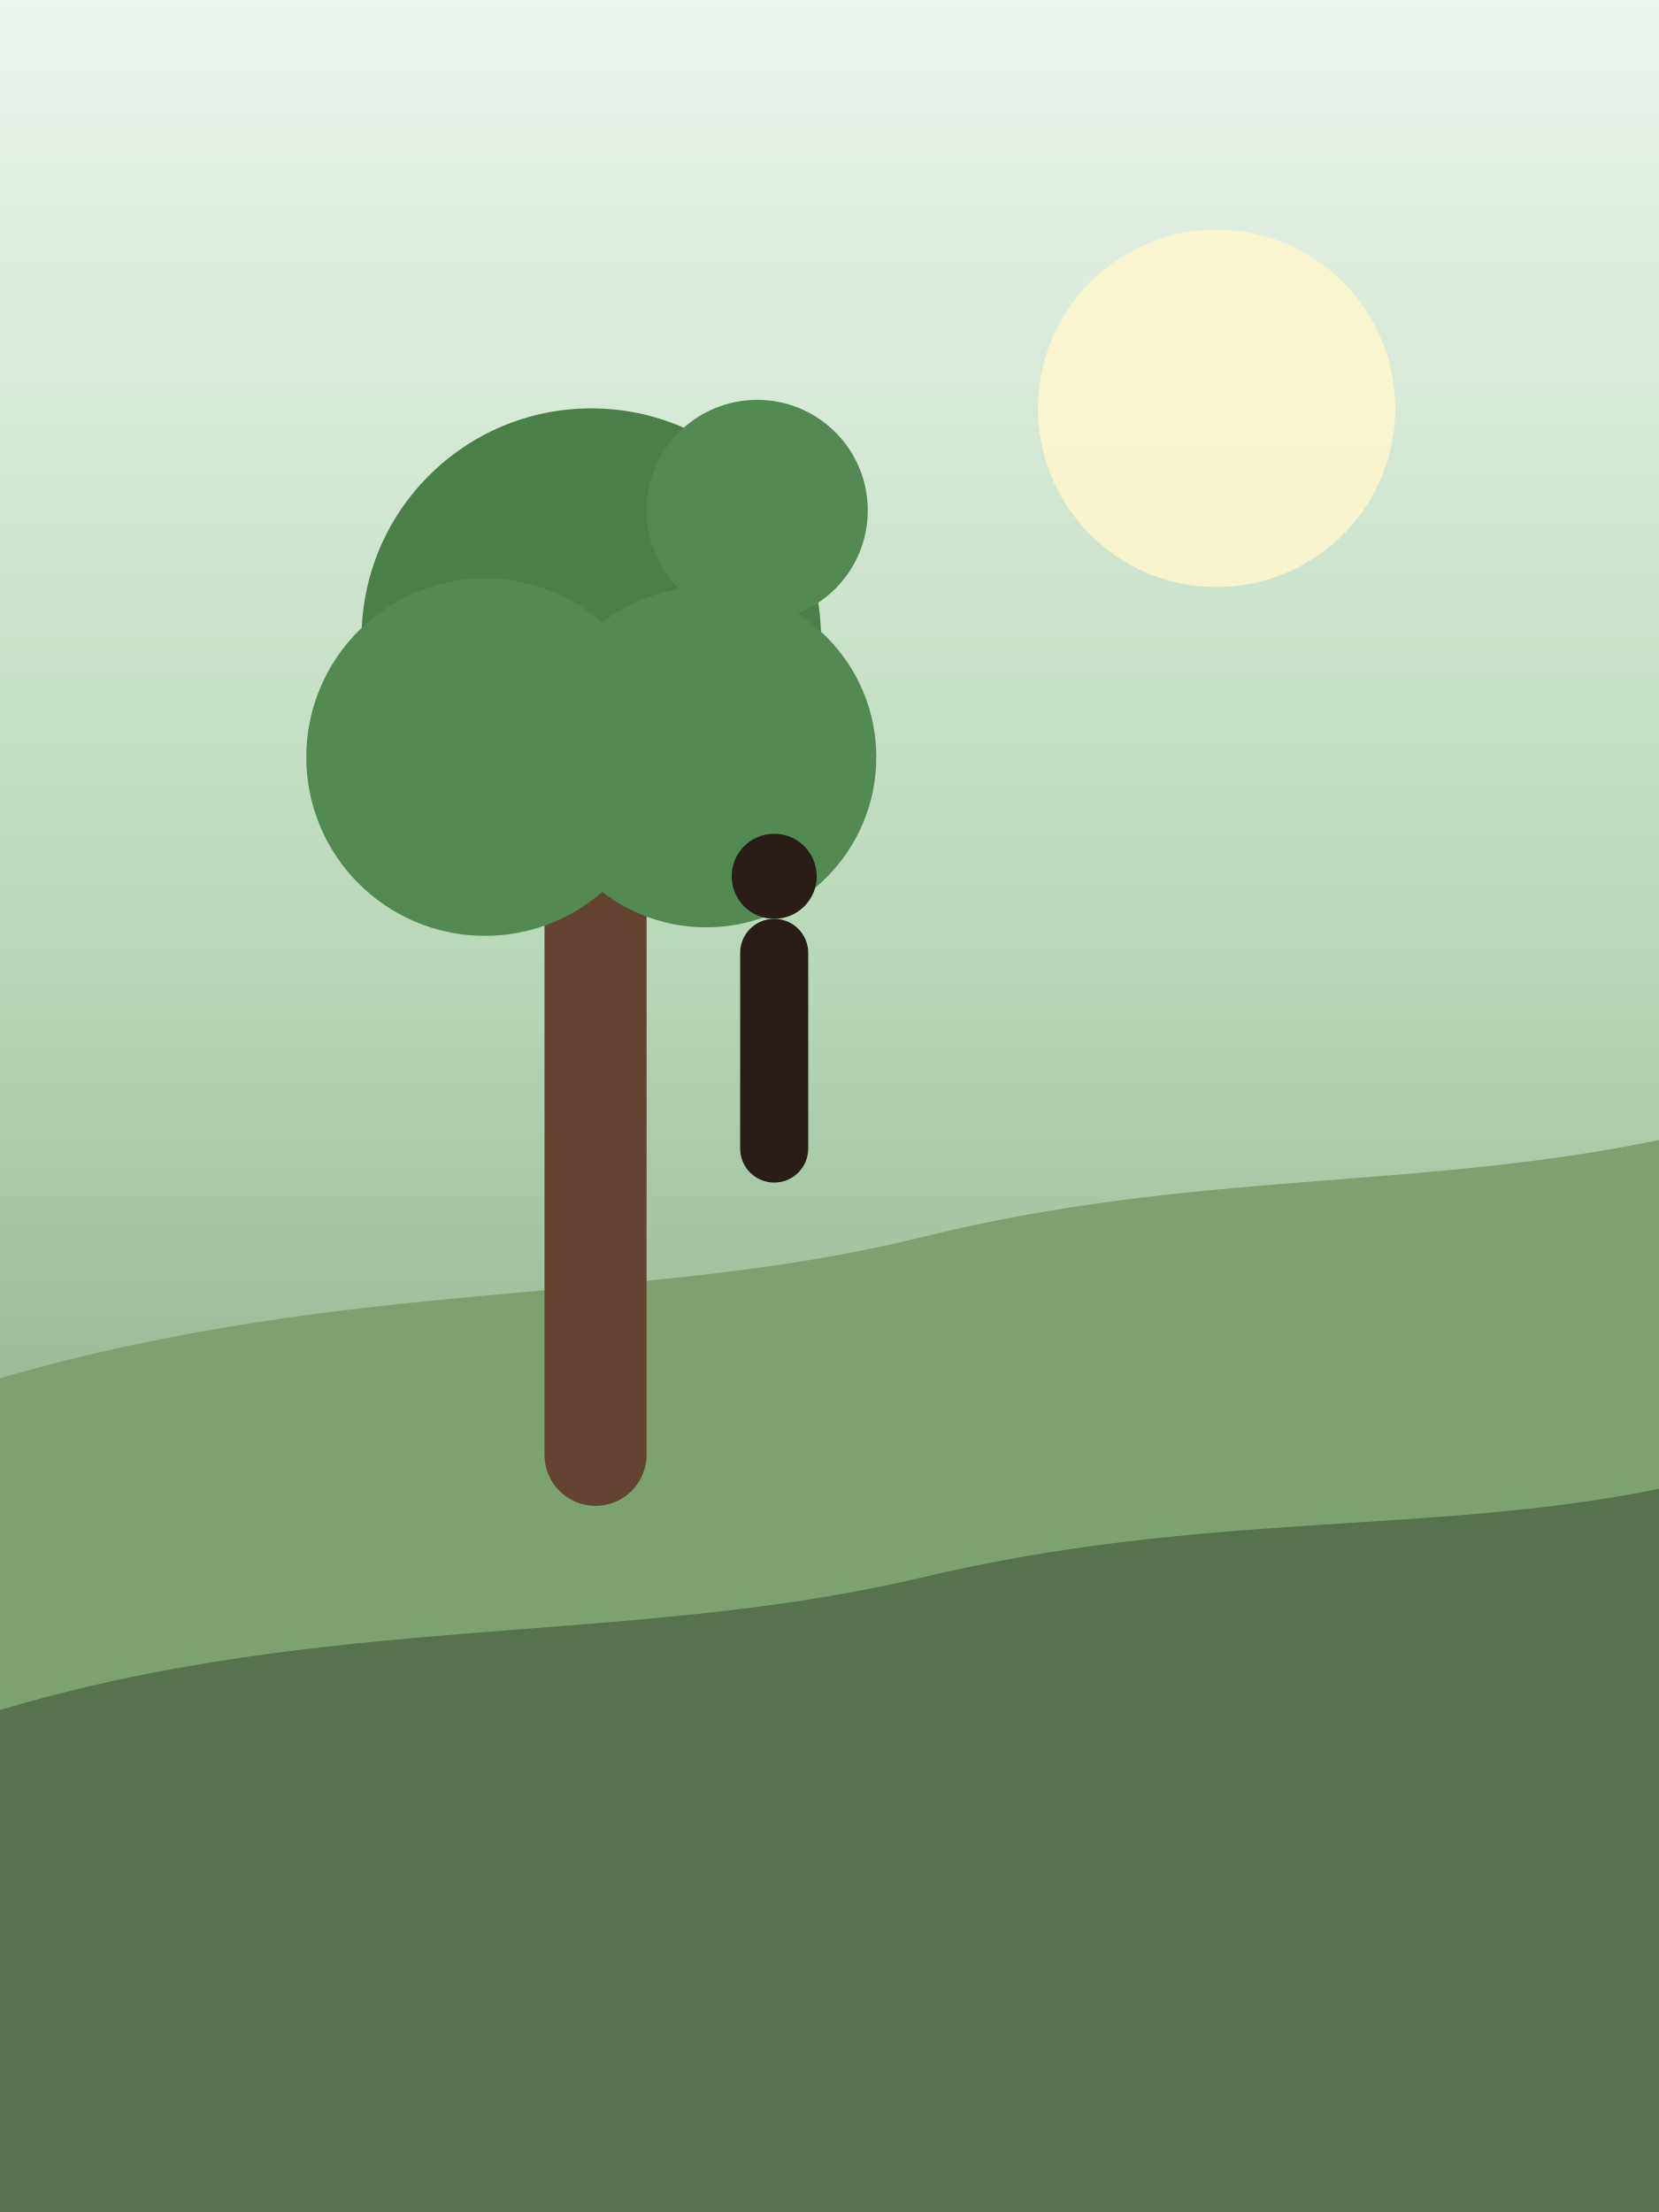
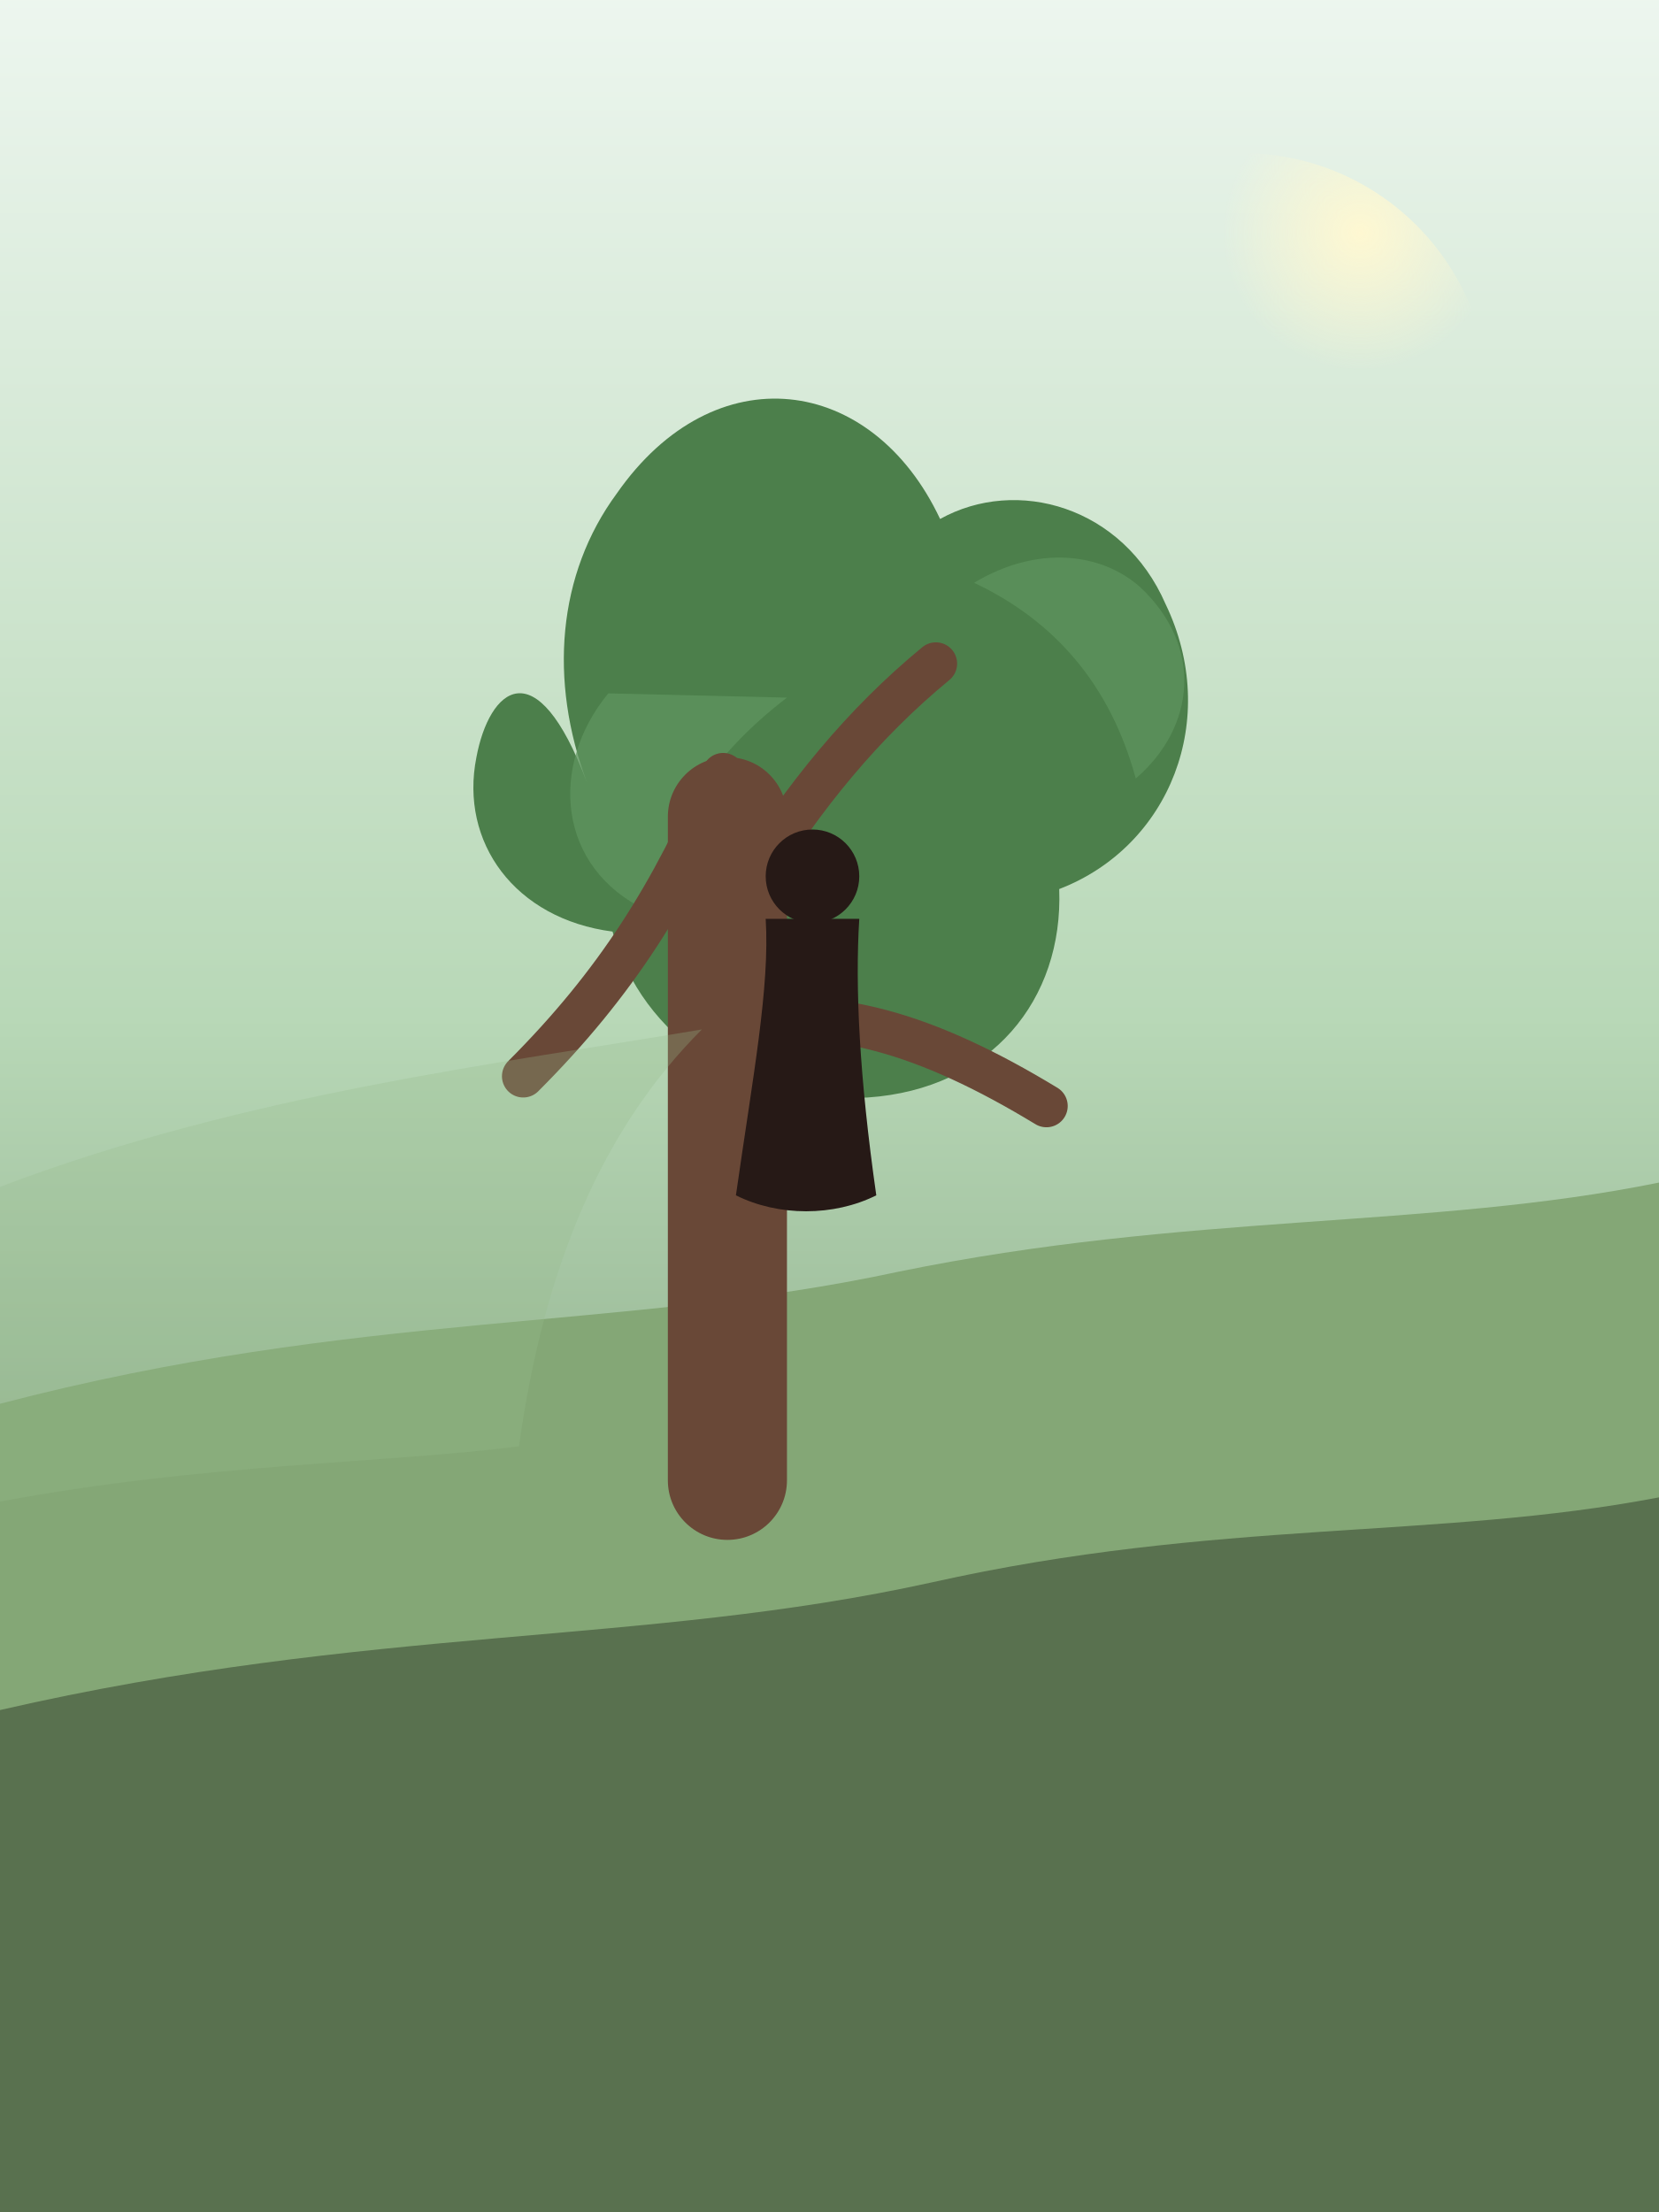
<svg xmlns="http://www.w3.org/2000/svg" viewBox="0 0 390 520">
  <defs>
-     <linearGradient id="bg" x1="0" y1="0" x2="0" y2="1">
-       <stop offset="0%" stop-color="#edf6ee" />
-       <stop offset="45%" stop-color="#b7d6b7" />
-       <stop offset="100%" stop-color="#5f7e59" />
+     <linearGradient id="treeSky" x1="0" y1="0" x2="0" y2="1">
+       <stop offset="0%" stop-color="#edf6ef" />
+       <stop offset="46%" stop-color="#b8d8b7" />
+       <stop offset="100%" stop-color="#5f7e58" />
    </linearGradient>
+     <radialGradient id="sunWash" cx="74%" cy="16%" r="28%">
+       <stop offset="0%" stop-color="#fff8d1" stop-opacity=".98" />
+       <stop offset="100%" stop-color="#fff8d1" stop-opacity="0" />
+     </radialGradient>
  </defs>
-   <rect width="390" height="520" fill="url(#bg)" />
-   <circle cx="286" cy="96" r="42" fill="#fff7cf" opacity=".85" />
-   <path d="M0 324 C83 300 151 307 216 291 C280 275 332 280 390 268 L390 520 L0 520 Z" fill="#7da171" />
-   <path d="M0 402 C77 379 148 387 216 371 C283 355 336 361 390 350 L390 520 L0 520 Z" fill="#58714f" />
-   <rect x="128" y="176" width="24" height="178" rx="12" fill="#634433" />
-   <circle cx="139" cy="150" r="54" fill="#4a7f4a" />
-   <circle cx="114" cy="178" r="42" fill="#538a53" />
-   <circle cx="166" cy="178" r="40" fill="#538a53" />
-   <circle cx="178" cy="120" r="26" fill="#538a53" />
-   <circle cx="182" cy="206" r="10" fill="#2a1d18" />
-   <rect x="174" y="216" width="16" height="62" rx="8" fill="#2a1d18" />
+   <rect width="390" height="520" fill="url(#treeSky)" />
+   <circle cx="292" cy="94" r="58" fill="url(#sunWash)" />
+   <path d="M0 330 C84 308 146 313 211 299 C279 285 336 289 390 278 L390 520 L0 520 Z" fill="#84a776" />
+   <path d="M0 402 C87 382 151 387 219 372 C286 357 338 362 390 352 L390 520 L0 520 Z" fill="#59714f" />
+   <path d="M138 184 C129 160 131 135 145 116 C168 83 205 88 221 122 C239 112 264 119 274 142 C287 169 275 199 249 209 C250 235 233 256 204 258 C175 260 151 244 144 219 C121 216 108 198 112 178 C115 162 126 152 138 184 Z" fill="#4c7f4b" />
+   <path d="M143 163 C129 180 131 204 152 214 C157 193 168 177 185 164 Z" fill="#5f965f" opacity=".72" />
+   <path d="M229 137 C248 146 261 161 267 183 C281 171 283 152 268 138 C259 130 244 128 229 137 Z" fill="#5f965f" opacity=".68" />
+   <rect x="157" y="178" width="28" height="184" rx="14" fill="#694837" />
+   <path d="M170 182 C158 210 145 231 123 253 M176 208 C189 187 203 170 220 156 M171 241 C195 236 218 243 246 260" fill="none" stroke="#694837" stroke-width="10" stroke-linecap="round" />
+   <circle cx="191" cy="206" r="11" fill="#261916" />
+   <path d="M180 216 C181 232 177 253 173 281 C183 286 196 286 206 281 C202 253 201 232 202 216 Z" fill="#261916" />
+   <path d="M0 279 C58 257 118 250 165 242 C142 265 128 297 122 340 C91 344 48 344 0 353 Z" fill="#96bc8c" opacity=".28" />
</svg>
